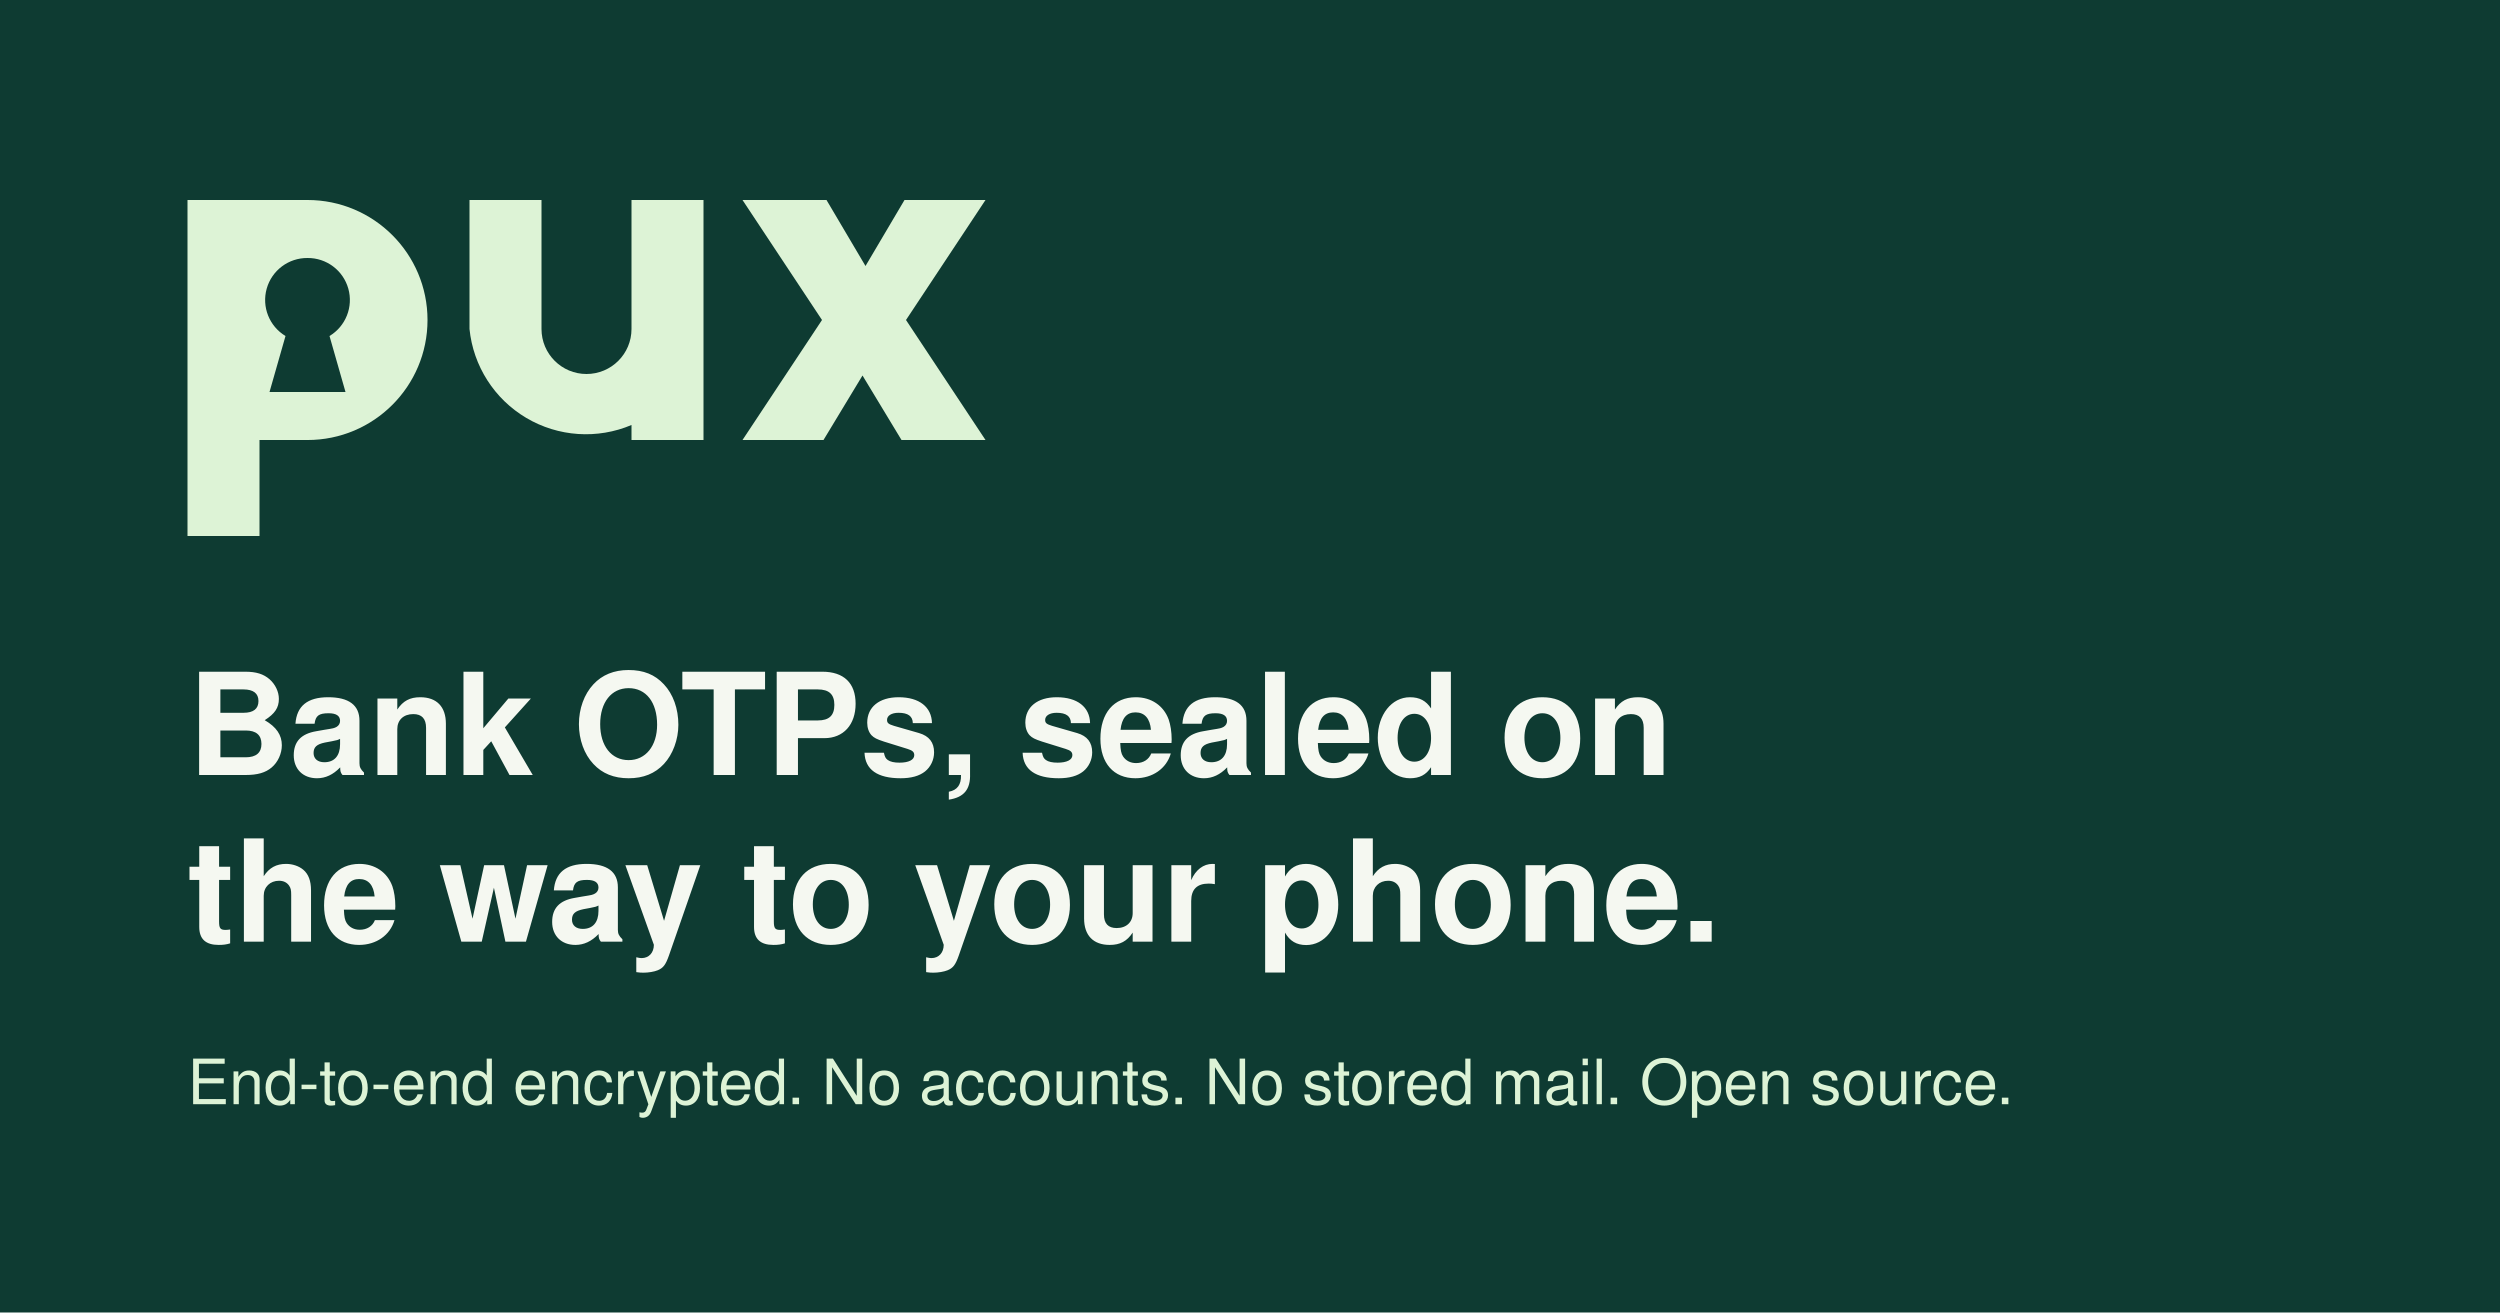
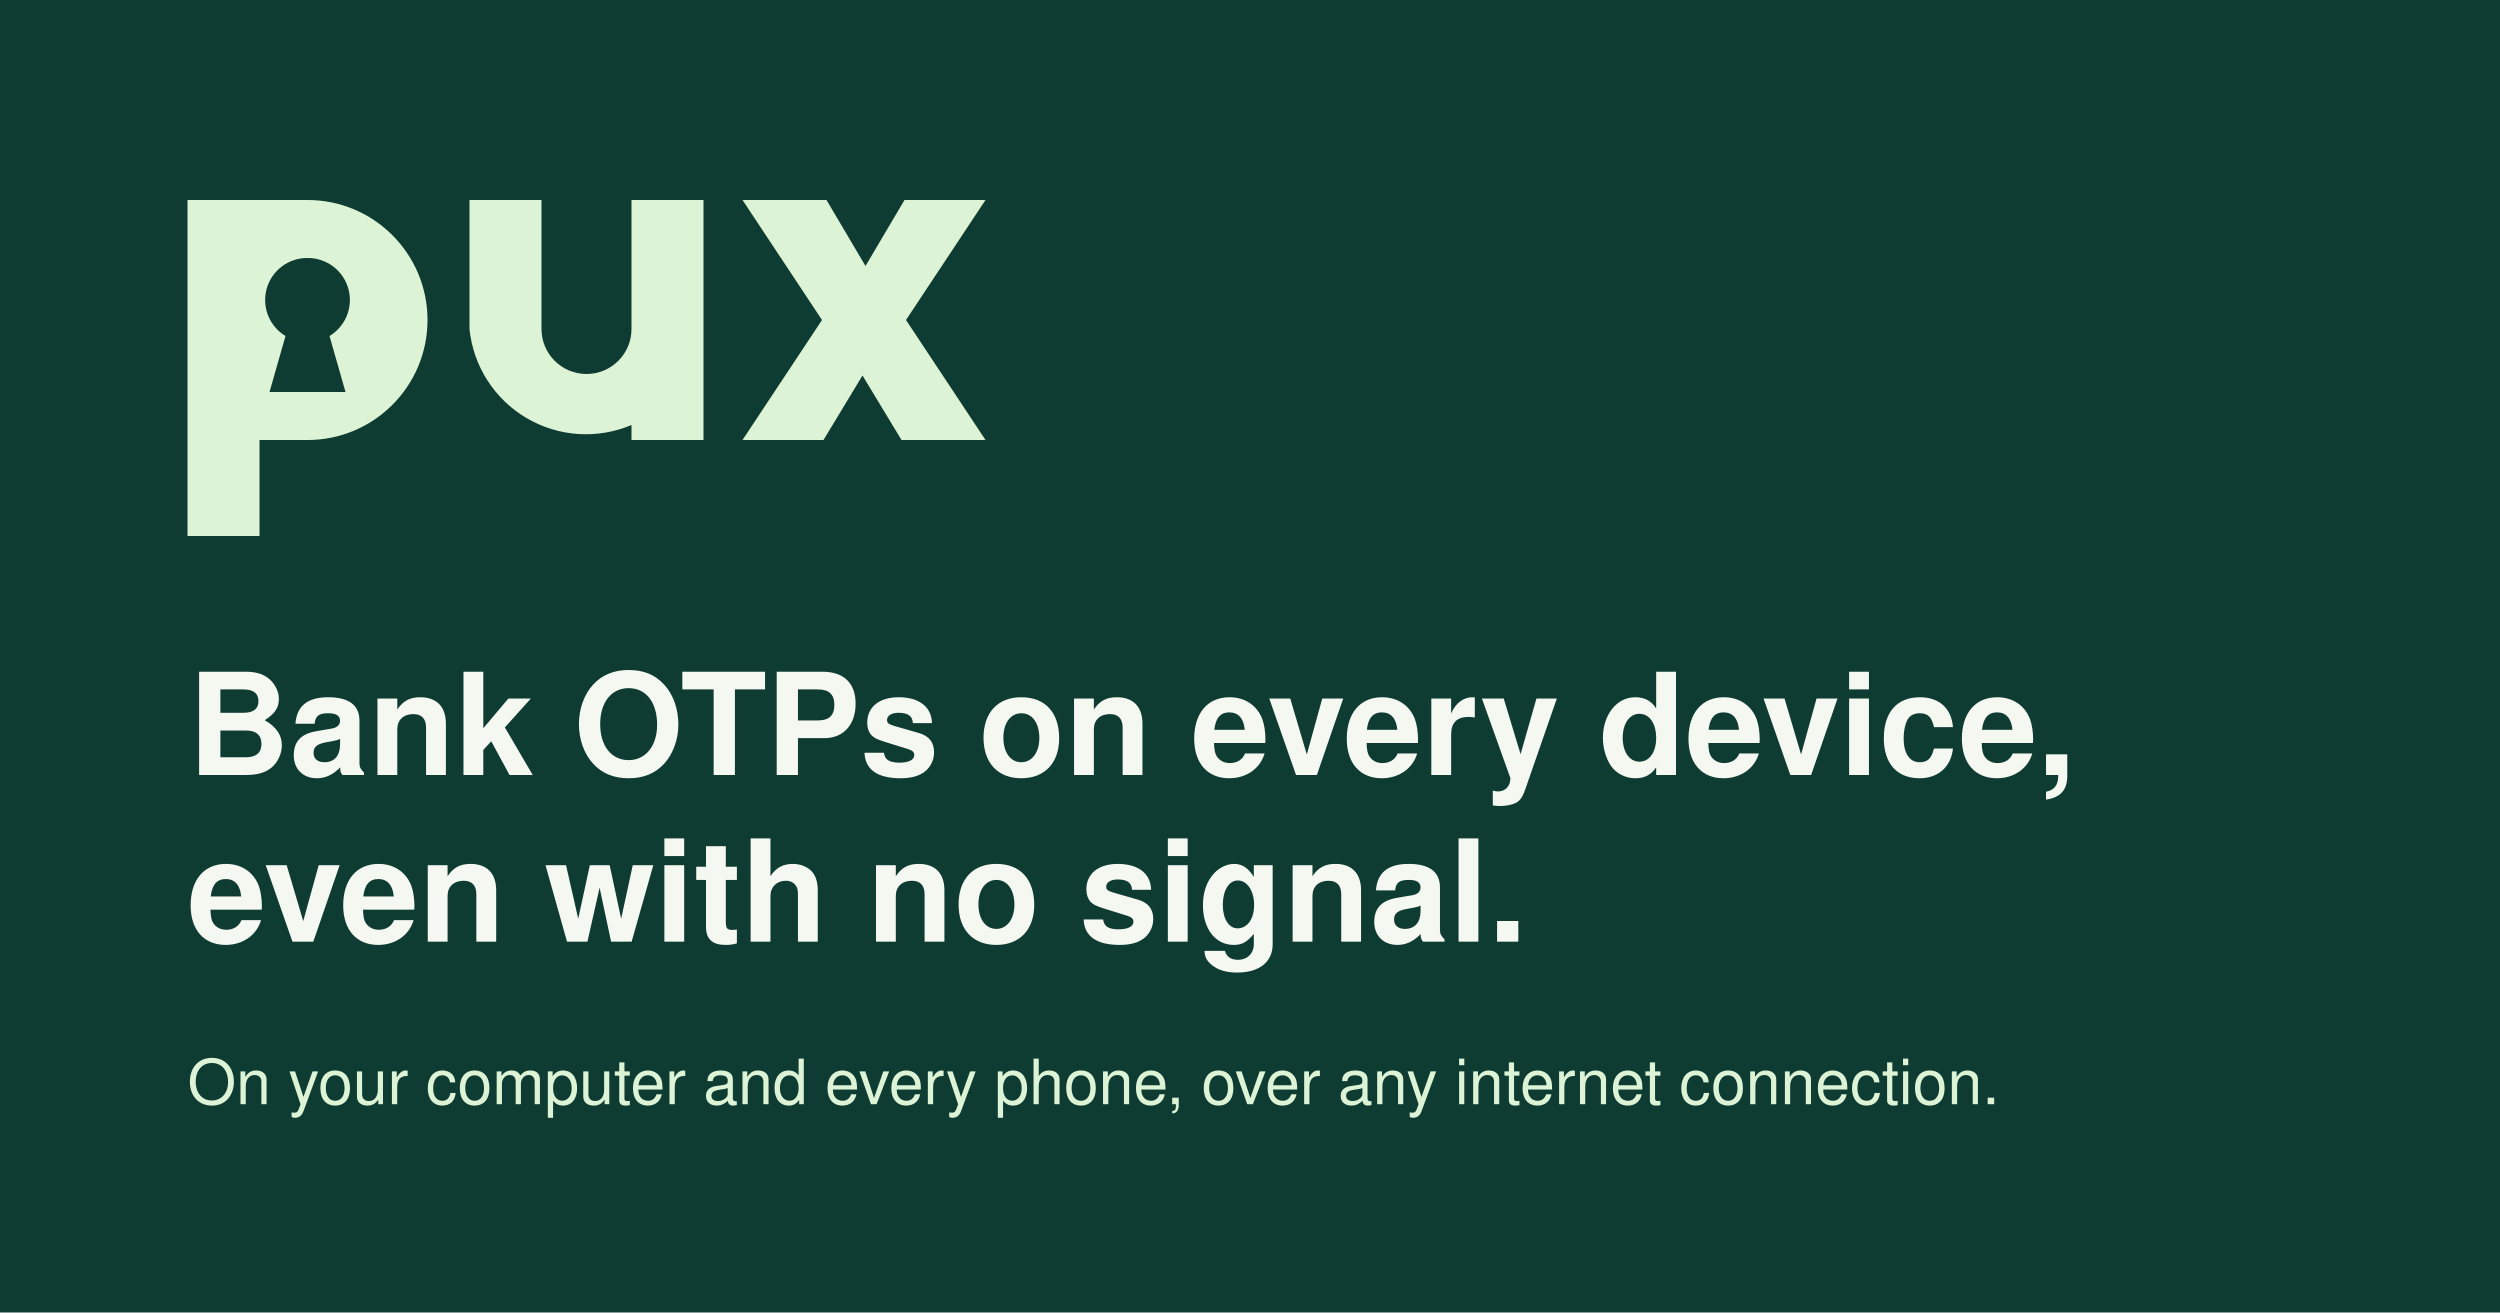
<svg xmlns="http://www.w3.org/2000/svg" viewBox="0 0 1200 630" font-family="Helvetica Neue, Helvetica, Arial, sans-serif">
  <rect width="1200" height="630" fill="#0E3B32" />
  <g fill="#DDF3D6" transform="translate(90 96) scale(.72)">
    <path fill-rule="evenodd" transform="scale(.6667) translate(-136 -96)" d="M136 96H256A120 120 0 0 1 256 336H208V432H136ZM256 154A42 42 0 0 1 278 232L294 288H218L234 232A42 42 0 0 1 256 154Z" />
    <path d="M188 0h48v86a30 30 0 0 0 60 0V0h48v160h-48v-10a78 78 0 0 1-108-64Z" />
    <path d="M370 0h56l26 44 26-44h54l-53 80 53 80h-56l-26-43-26 43h-54l53-80Z" />
  </g>
-   <text x="90" y="372" fill="#F5F8F1" font-size="68" font-weight="800">Bank OTPs, sealed on</text>
-   <text x="90" y="452" fill="#F5F8F1" font-size="68" font-weight="800">the way to your phone.</text>
-   <text x="90" y="530" fill="#DDF3D6" font-size="30">End-to-end encrypted. No accounts. No stored mail. Open source.</text>
+   <text x="90" y="372" fill="#F5F8F1" font-size="68" font-weight="800">Bank OTPs on every device,</text>
+   <text x="90" y="452" fill="#F5F8F1" font-size="68" font-weight="800">even with no signal.</text>
+   <text x="90" y="530" fill="#DDF3D6" font-size="30">On your computer and every phone, over any internet connection.</text>
</svg>
